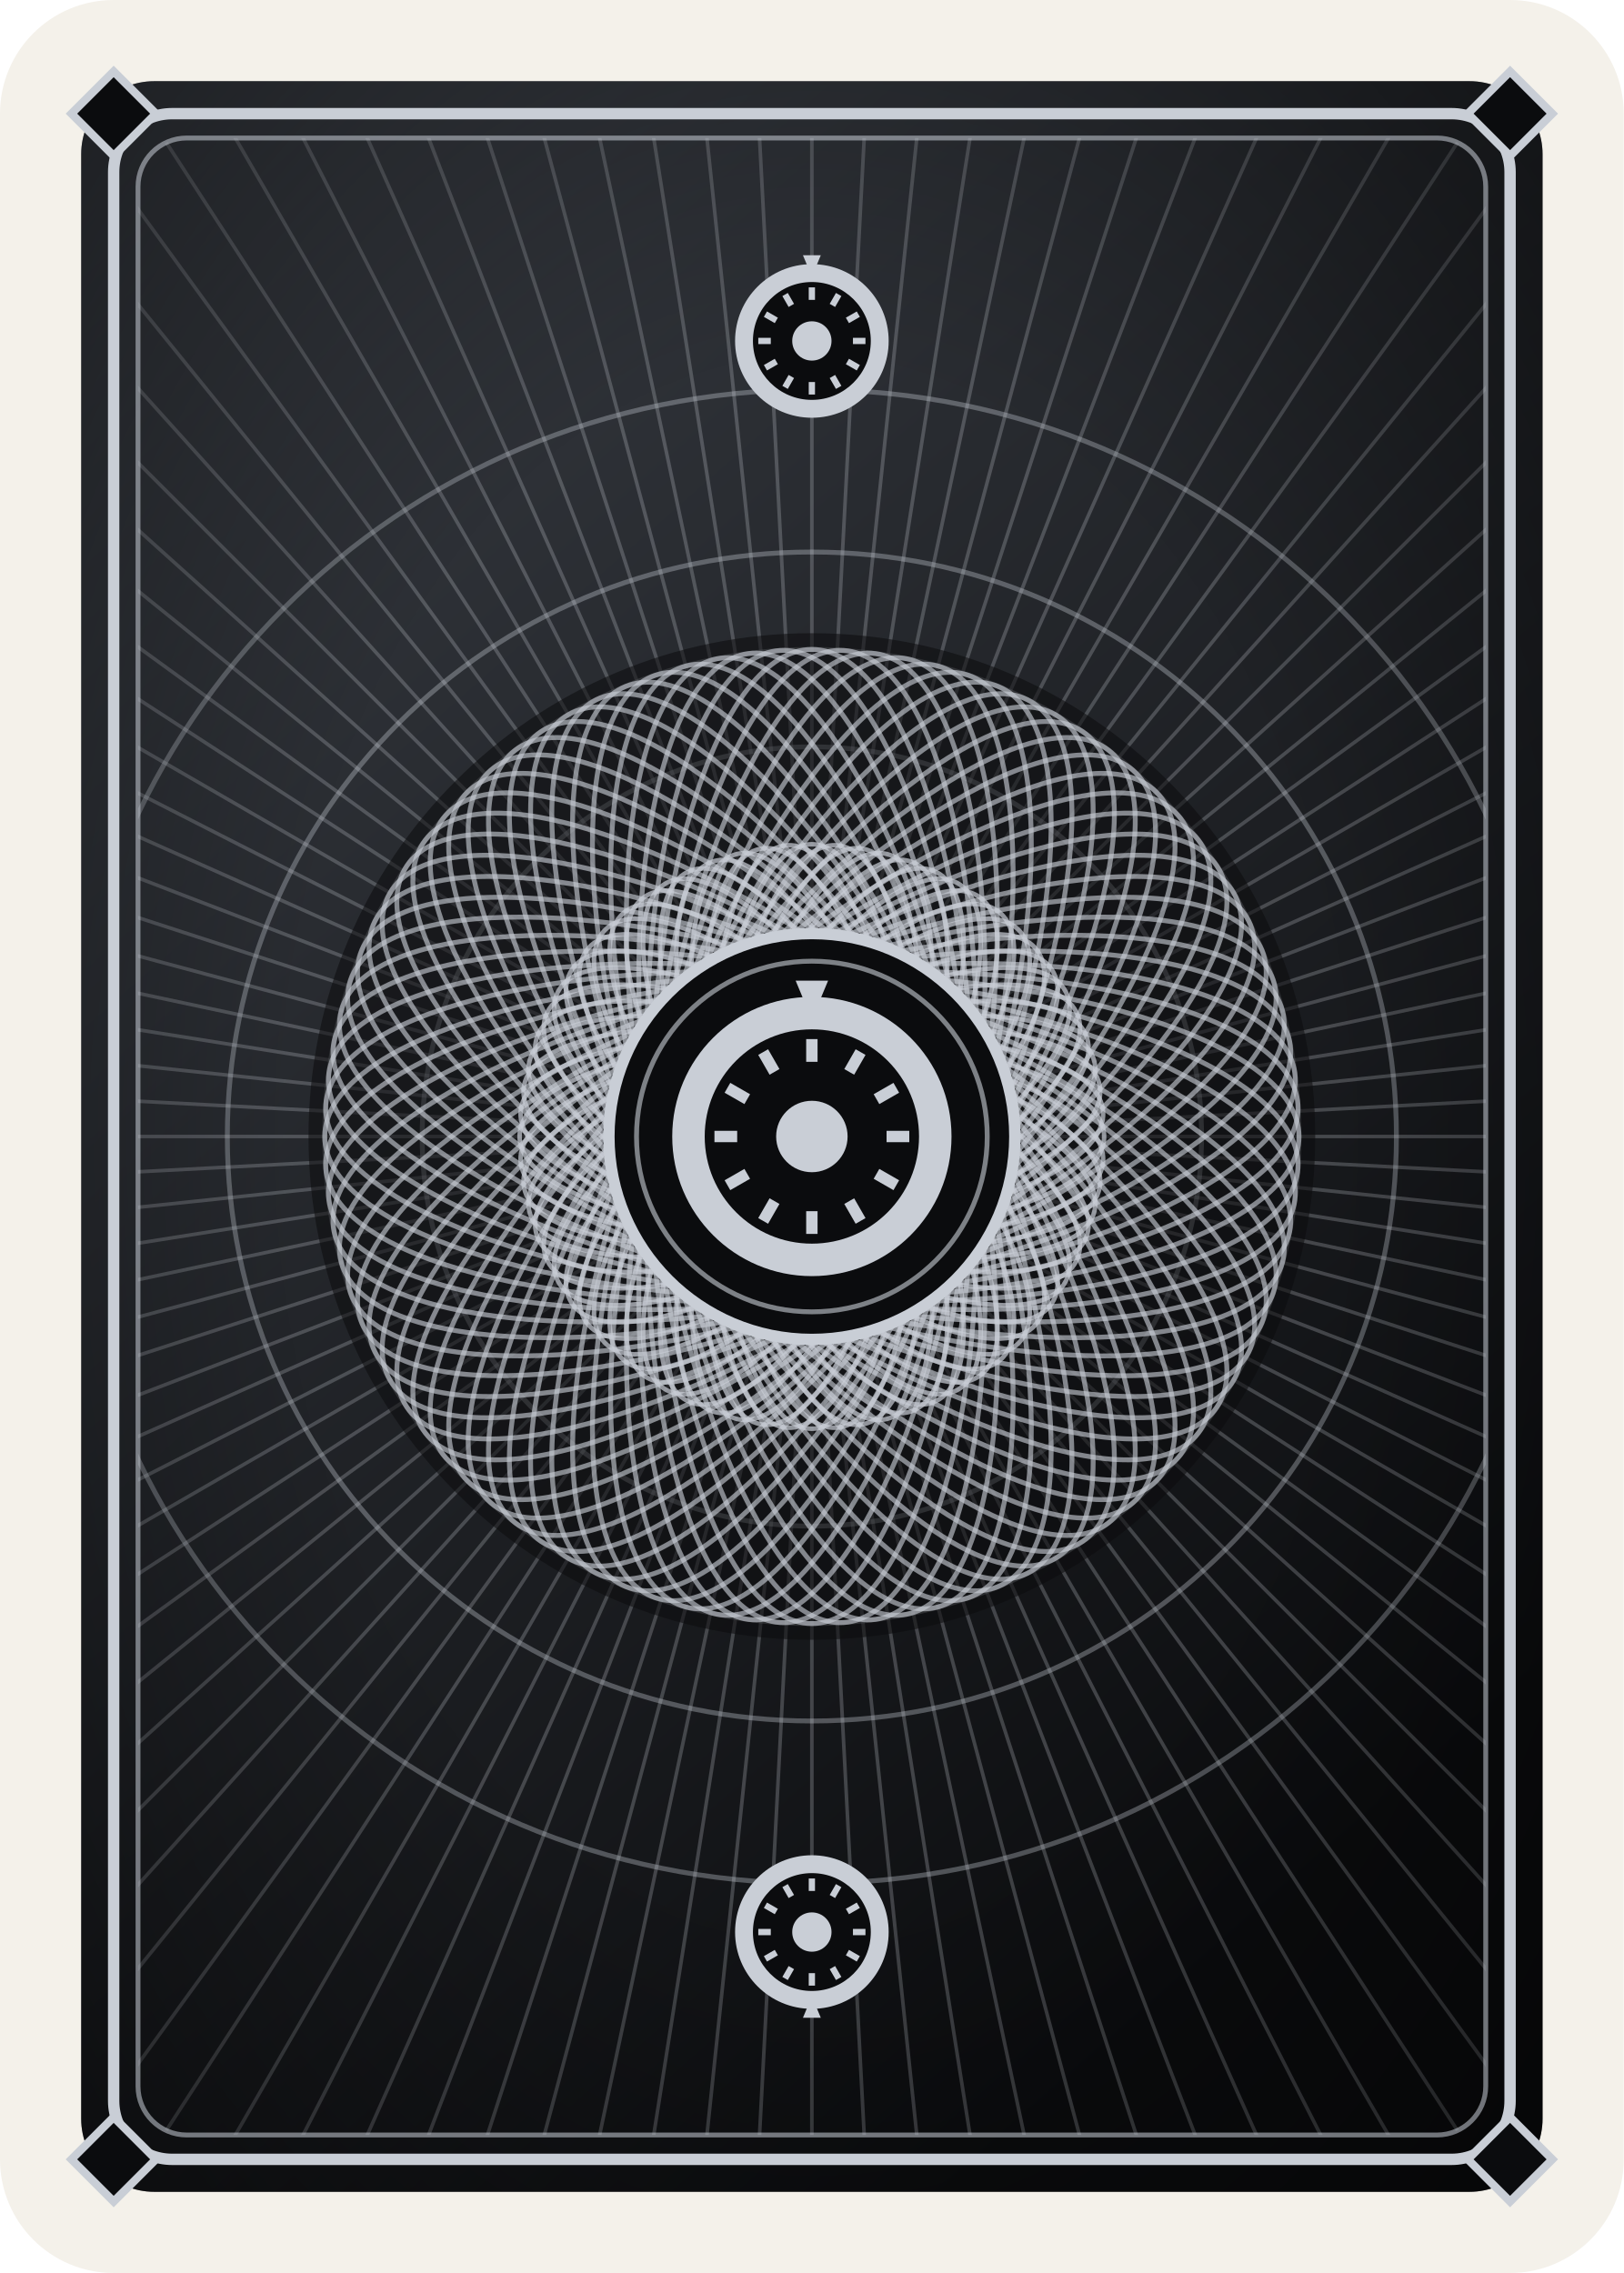
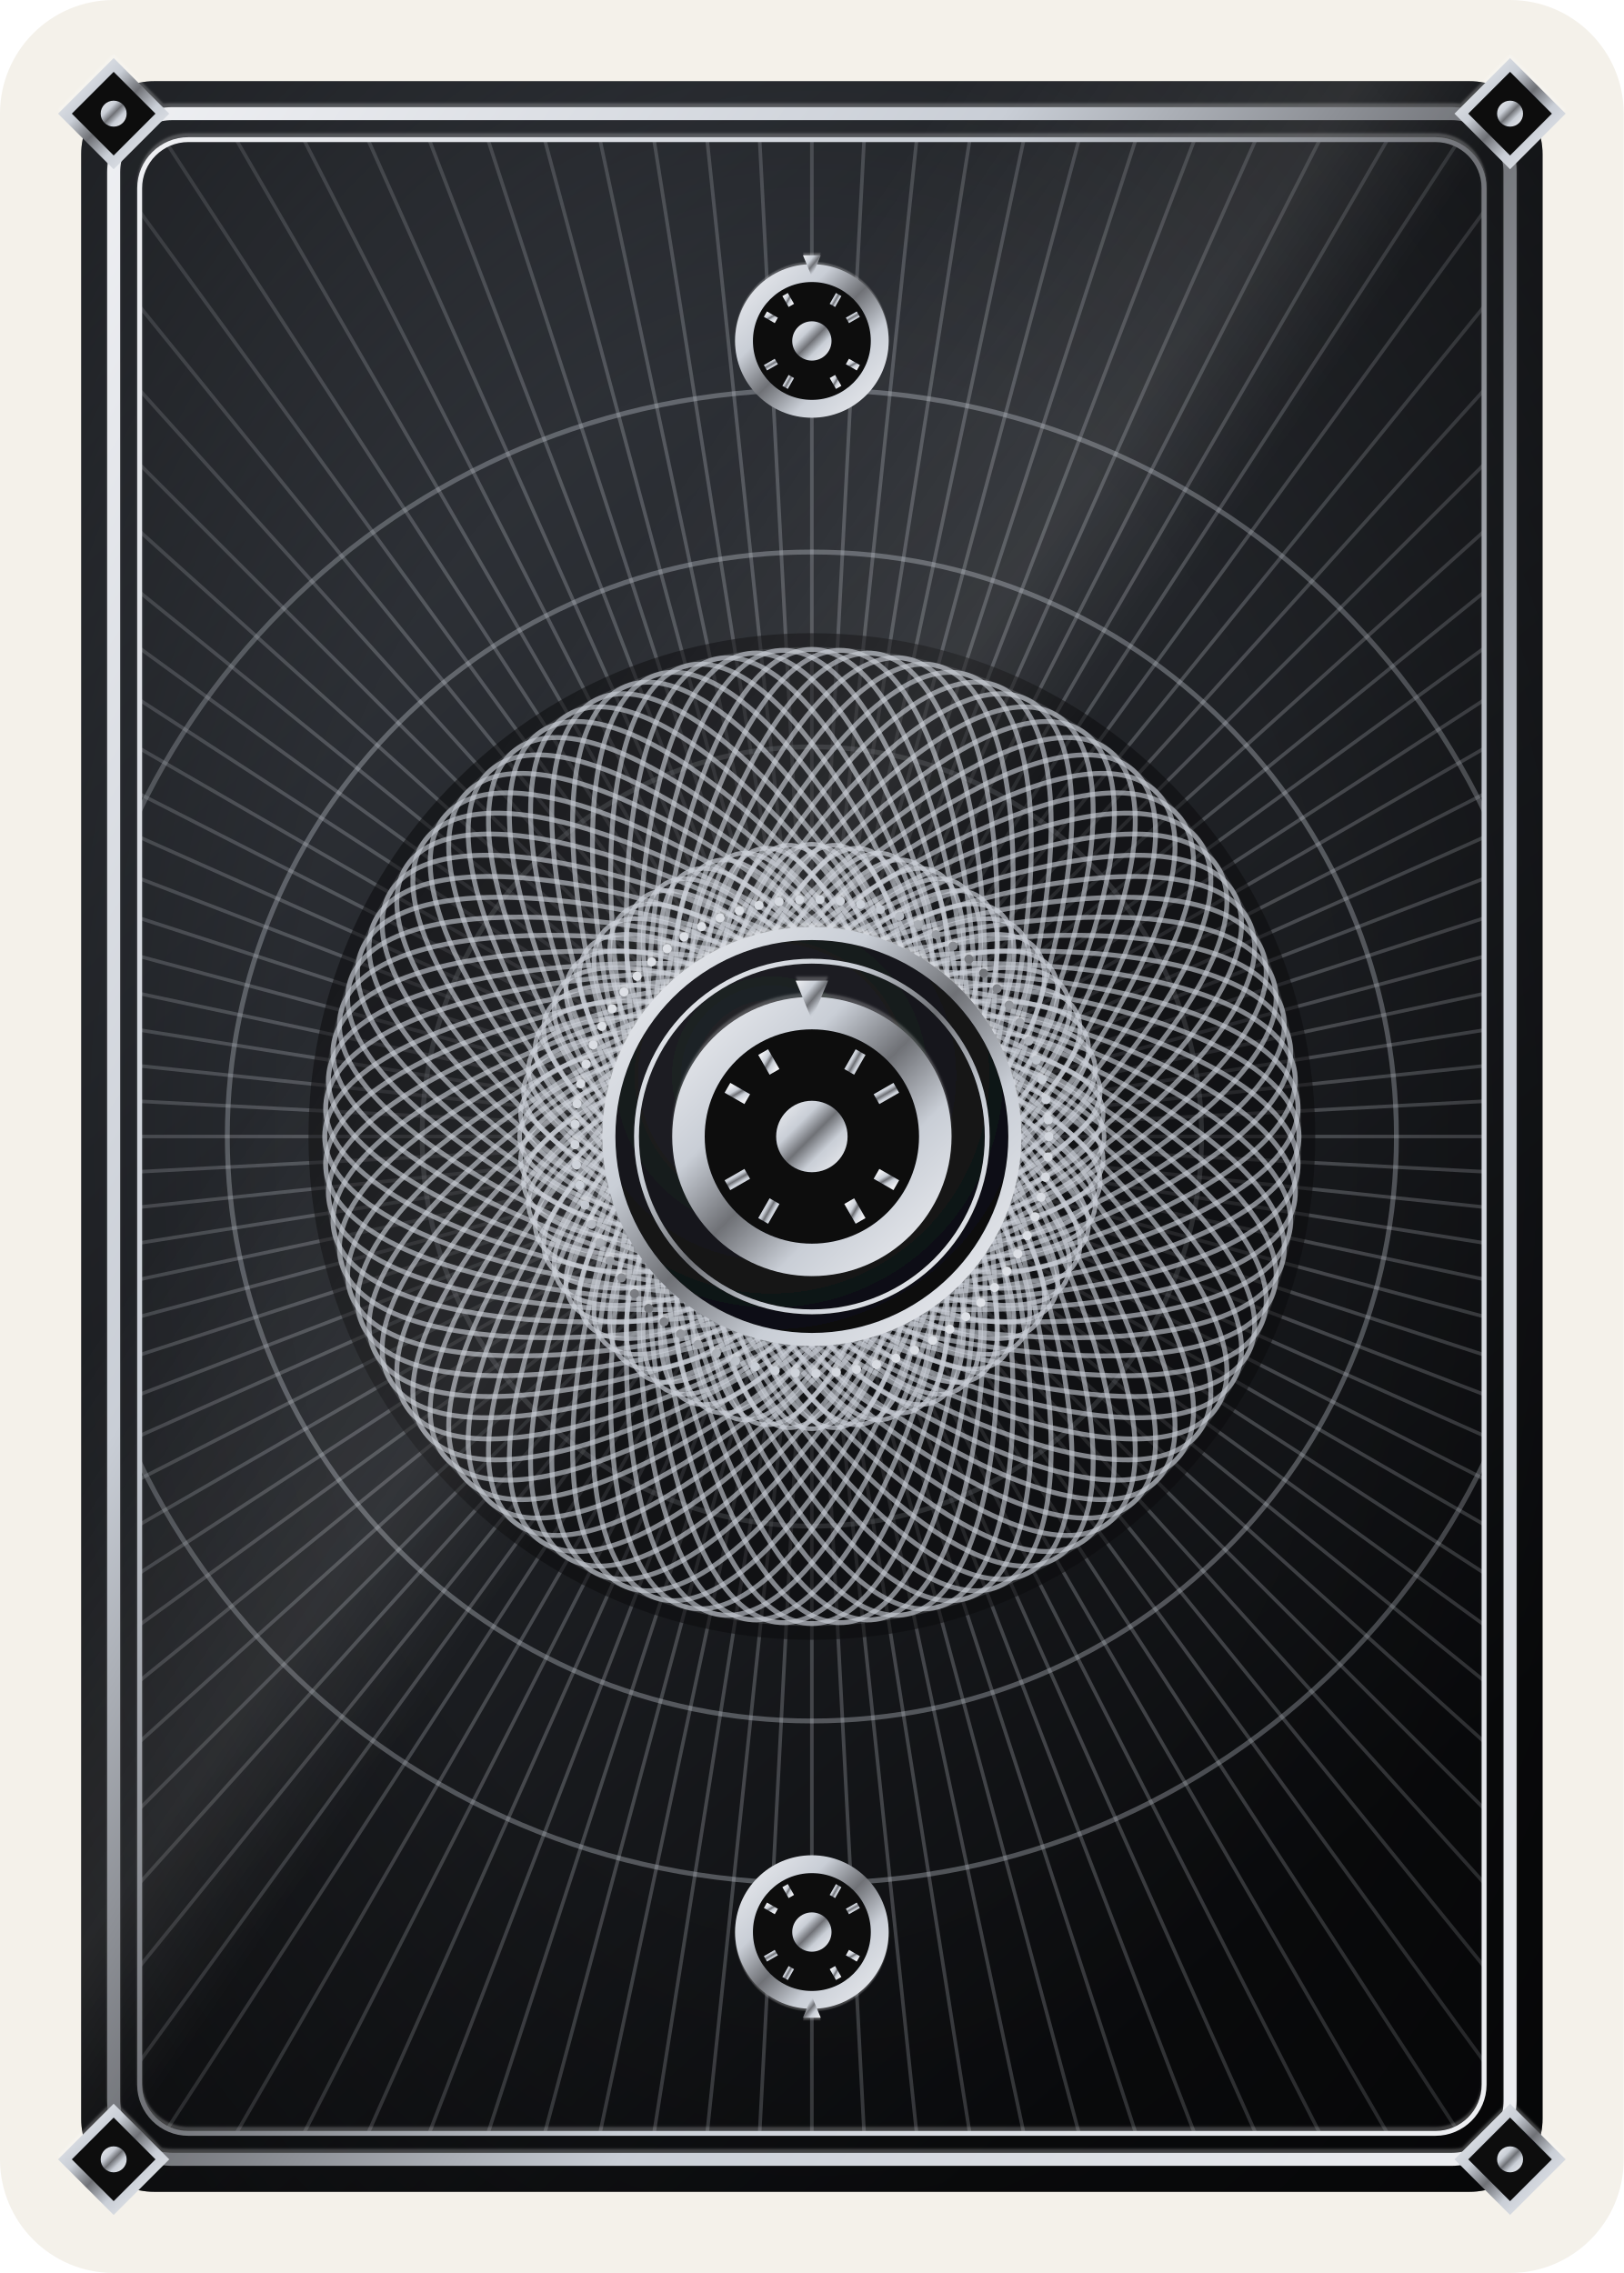
<svg xmlns="http://www.w3.org/2000/svg" viewBox="0 0 100 140">
  <defs>
    <linearGradient id="g" x1="0" y1="0" x2=".6" y2="1">
      <stop offset="0" stop-color="#3a3e45" />
      <stop offset="1" stop-color="#0b0c0e" />
    </linearGradient>
+     <linearGradient id="f" x1="0" y1="0" x2="1" y2="1">
+       <stop offset="0" stop-color="#eff0f3" />
+       <stop offset=".32" stop-color="#c9ced6" />
+       <stop offset=".5" stop-color="#6f7176" />
+       <stop offset=".68" stop-color="#c9ced6" />
+       <stop offset="1" stop-color="#eff0f3" />
+     </linearGradient>
+     <linearGradient id="s" x1="0" y1="0" x2="1" y2="1">
+       <stop offset=".3" stop-color="#fff" stop-opacity="0" />
+       <stop offset=".44" stop-color="#fff" stop-opacity="0.09" />
+       <stop offset=".5" stop-color="#fff" stop-opacity="0" />
+     </linearGradient>
    <radialGradient id="v" cx=".5" cy=".5" r=".72">
      <stop offset=".5" stop-color="#000" stop-opacity="0" />
-       <stop offset="1" stop-color="#000" stop-opacity=".5" />
+       <stop offset="1" stop-color="#000" stop-opacity="0.5" />
    </radialGradient>
+     <radialGradient id="m" cx=".4" cy=".35" r=".7">
+       <stop offset="0" stop-color="#272a2f" />
+       <stop offset="1" stop-color="#0b0c0e" />
+     </radialGradient>
+     <filter id="e" x="-30%" y="-30%" width="160%" height="160%">
+       <feDropShadow dx="0" dy=".55" stdDeviation=".3" flood-color="#000" flood-opacity="0.8" />
+       <feDropShadow dx="0" dy="-.25" stdDeviation=".08" flood-color="#fff" flood-opacity="0.22" />
+     </filter>
    <clipPath id="p">
      <rect x="8.5" y="8.5" width="83" height="123" rx="3" />
    </clipPath>
  </defs>
  <rect width="100" height="140" rx="7" fill="#f4f1ea" />
  <rect x="5" y="5" width="90" height="130" rx="4.5" fill="url(#g)" />
  <g clip-path="url(#p)" fill="none" stroke="#c9ced6" color="#c9ced6">
    <path d="M50 70L50 -50M50 70L56.28 -49.84M50 70L62.54 -49.34M50 70L68.77 -48.52M50 70L74.95 -47.38M50 70L81.06 -45.91M50 70L87.08 -44.13M50 70L93 -42.03M50 70L98.81 -39.63M50 70L104.48 -36.92M50 70L110 -33.92M50 70L115.36 -30.64M50 70L120.53 -27.08M50 70L125.52 -23.26M50 70L130.3 -19.18M50 70L134.85 -14.85M50 70L139.18 -10.3M50 70L143.26 -5.52M50 70L147.08 -0.53M50 70L150.64 4.64M50 70L153.92 10M50 70L156.92 15.52M50 70L159.63 21.19M50 70L162.03 27M50 70L164.13 32.92M50 70L165.91 38.94M50 70L167.38 45.05M50 70L168.52 51.23M50 70L169.34 57.46M50 70L169.84 63.72M50 70L170 70M50 70L169.84 76.28M50 70L169.34 82.54M50 70L168.52 88.77M50 70L167.38 94.95M50 70L165.91 101.06M50 70L164.13 107.08M50 70L162.03 113M50 70L159.63 118.81M50 70L156.92 124.48M50 70L153.92 130M50 70L150.64 135.36M50 70L147.08 140.53M50 70L143.26 145.52M50 70L139.18 150.3M50 70L134.85 154.85M50 70L130.3 159.18M50 70L125.52 163.26M50 70L120.53 167.08M50 70L115.36 170.64M50 70L110 173.92M50 70L104.48 176.92M50 70L98.81 179.63M50 70L93 182.03M50 70L87.08 184.13M50 70L81.06 185.91M50 70L74.95 187.38M50 70L68.77 188.52M50 70L62.54 189.34M50 70L56.28 189.84M50 70L50 190M50 70L43.72 189.84M50 70L37.46 189.34M50 70L31.23 188.52M50 70L25.05 187.38M50 70L18.94 185.91M50 70L12.92 184.13M50 70L7 182.03M50 70L1.19 179.63M50 70L-4.48 176.92M50 70L-10 173.92M50 70L-15.36 170.64M50 70L-20.53 167.08M50 70L-25.52 163.26M50 70L-30.3 159.18M50 70L-34.85 154.85M50 70L-39.18 150.3M50 70L-43.26 145.52M50 70L-47.08 140.53M50 70L-50.64 135.36M50 70L-53.92 130M50 70L-56.92 124.48M50 70L-59.63 118.81M50 70L-62.03 113M50 70L-64.13 107.08M50 70L-65.91 101.06M50 70L-67.38 94.95M50 70L-68.52 88.77M50 70L-69.34 82.54M50 70L-69.84 76.28M50 70L-70 70M50 70L-69.84 63.72M50 70L-69.34 57.46M50 70L-68.52 51.23M50 70L-67.38 45.05M50 70L-65.91 38.94M50 70L-64.13 32.92M50 70L-62.03 27M50 70L-59.63 21.19M50 70L-56.92 15.52M50 70L-53.92 10M50 70L-50.64 4.64M50 70L-47.08 -0.53M50 70L-43.26 -5.52M50 70L-39.18 -10.3M50 70L-34.85 -14.85M50 70L-30.3 -19.18M50 70L-25.52 -23.26M50 70L-20.53 -27.08M50 70L-15.36 -30.64M50 70L-10 -33.92M50 70L-4.48 -36.92M50 70L1.19 -39.63M50 70L7 -42.03M50 70L12.92 -44.13M50 70L18.94 -45.91M50 70L25.05 -47.38M50 70L31.23 -48.52M50 70L37.46 -49.34M50 70L43.72 -49.84" stroke-width=".22" stroke-opacity=".26" />
    <circle cx="50" cy="70" r="24" stroke-width=".3" stroke-opacity=".35" />
    <circle cx="50" cy="70" r="30" stroke-width=".3" stroke-opacity=".35" />
    <circle cx="50" cy="70" r="36" stroke-width=".3" stroke-opacity=".35" />
    <circle cx="50" cy="70" r="46" stroke-width=".3" stroke-opacity=".35" />
    <circle cx="50" cy="70" r="31" fill="#0b0c0e" fill-opacity=".55" stroke="none" />
    <g stroke-width=".3" stroke-opacity=".62">
      <ellipse cx="50" cy="70" rx="30" ry="10" transform="rotate(0 50 70)" />
      <ellipse cx="50" cy="70" rx="30" ry="10" transform="rotate(3.75 50 70)" />
      <ellipse cx="50" cy="70" rx="30" ry="10" transform="rotate(7.5 50 70)" />
      <ellipse cx="50" cy="70" rx="30" ry="10" transform="rotate(11.25 50 70)" />
      <ellipse cx="50" cy="70" rx="30" ry="10" transform="rotate(15 50 70)" />
      <ellipse cx="50" cy="70" rx="30" ry="10" transform="rotate(18.75 50 70)" />
      <ellipse cx="50" cy="70" rx="30" ry="10" transform="rotate(22.5 50 70)" />
      <ellipse cx="50" cy="70" rx="30" ry="10" transform="rotate(26.25 50 70)" />
      <ellipse cx="50" cy="70" rx="30" ry="10" transform="rotate(30 50 70)" />
      <ellipse cx="50" cy="70" rx="30" ry="10" transform="rotate(33.75 50 70)" />
      <ellipse cx="50" cy="70" rx="30" ry="10" transform="rotate(37.5 50 70)" />
      <ellipse cx="50" cy="70" rx="30" ry="10" transform="rotate(41.25 50 70)" />
      <ellipse cx="50" cy="70" rx="30" ry="10" transform="rotate(45 50 70)" />
      <ellipse cx="50" cy="70" rx="30" ry="10" transform="rotate(48.75 50 70)" />
      <ellipse cx="50" cy="70" rx="30" ry="10" transform="rotate(52.5 50 70)" />
      <ellipse cx="50" cy="70" rx="30" ry="10" transform="rotate(56.25 50 70)" />
      <ellipse cx="50" cy="70" rx="30" ry="10" transform="rotate(60 50 70)" />
      <ellipse cx="50" cy="70" rx="30" ry="10" transform="rotate(63.75 50 70)" />
      <ellipse cx="50" cy="70" rx="30" ry="10" transform="rotate(67.5 50 70)" />
      <ellipse cx="50" cy="70" rx="30" ry="10" transform="rotate(71.25 50 70)" />
      <ellipse cx="50" cy="70" rx="30" ry="10" transform="rotate(75 50 70)" />
      <ellipse cx="50" cy="70" rx="30" ry="10" transform="rotate(78.75 50 70)" />
      <ellipse cx="50" cy="70" rx="30" ry="10" transform="rotate(82.5 50 70)" />
      <ellipse cx="50" cy="70" rx="30" ry="10" transform="rotate(86.25 50 70)" />
      <ellipse cx="50" cy="70" rx="30" ry="10" transform="rotate(90 50 70)" />
      <ellipse cx="50" cy="70" rx="30" ry="10" transform="rotate(93.75 50 70)" />
      <ellipse cx="50" cy="70" rx="30" ry="10" transform="rotate(97.5 50 70)" />
      <ellipse cx="50" cy="70" rx="30" ry="10" transform="rotate(101.25 50 70)" />
      <ellipse cx="50" cy="70" rx="30" ry="10" transform="rotate(105 50 70)" />
      <ellipse cx="50" cy="70" rx="30" ry="10" transform="rotate(108.75 50 70)" />
      <ellipse cx="50" cy="70" rx="30" ry="10" transform="rotate(112.5 50 70)" />
      <ellipse cx="50" cy="70" rx="30" ry="10" transform="rotate(116.25 50 70)" />
      <ellipse cx="50" cy="70" rx="30" ry="10" transform="rotate(120 50 70)" />
      <ellipse cx="50" cy="70" rx="30" ry="10" transform="rotate(123.75 50 70)" />
      <ellipse cx="50" cy="70" rx="30" ry="10" transform="rotate(127.5 50 70)" />
      <ellipse cx="50" cy="70" rx="30" ry="10" transform="rotate(131.25 50 70)" />
      <ellipse cx="50" cy="70" rx="30" ry="10" transform="rotate(135 50 70)" />
      <ellipse cx="50" cy="70" rx="30" ry="10" transform="rotate(138.75 50 70)" />
      <ellipse cx="50" cy="70" rx="30" ry="10" transform="rotate(142.5 50 70)" />
      <ellipse cx="50" cy="70" rx="30" ry="10" transform="rotate(146.25 50 70)" />
      <ellipse cx="50" cy="70" rx="30" ry="10" transform="rotate(150 50 70)" />
      <ellipse cx="50" cy="70" rx="30" ry="10" transform="rotate(153.75 50 70)" />
      <ellipse cx="50" cy="70" rx="30" ry="10" transform="rotate(157.5 50 70)" />
      <ellipse cx="50" cy="70" rx="30" ry="10" transform="rotate(161.25 50 70)" />
      <ellipse cx="50" cy="70" rx="30" ry="10" transform="rotate(165 50 70)" />
      <ellipse cx="50" cy="70" rx="30" ry="10" transform="rotate(168.75 50 70)" />
      <ellipse cx="50" cy="70" rx="30" ry="10" transform="rotate(172.5 50 70)" />
      <ellipse cx="50" cy="70" rx="30" ry="10" transform="rotate(176.25 50 70)" />
    </g>
    <g stroke-width=".28" stroke-opacity=".7">
      <ellipse cx="50" cy="70" rx="18" ry="6" transform="rotate(0 50 70)" />
      <ellipse cx="50" cy="70" rx="18" ry="6" transform="rotate(5 50 70)" />
      <ellipse cx="50" cy="70" rx="18" ry="6" transform="rotate(10 50 70)" />
      <ellipse cx="50" cy="70" rx="18" ry="6" transform="rotate(15 50 70)" />
      <ellipse cx="50" cy="70" rx="18" ry="6" transform="rotate(20 50 70)" />
      <ellipse cx="50" cy="70" rx="18" ry="6" transform="rotate(25 50 70)" />
      <ellipse cx="50" cy="70" rx="18" ry="6" transform="rotate(30 50 70)" />
      <ellipse cx="50" cy="70" rx="18" ry="6" transform="rotate(35 50 70)" />
      <ellipse cx="50" cy="70" rx="18" ry="6" transform="rotate(40 50 70)" />
      <ellipse cx="50" cy="70" rx="18" ry="6" transform="rotate(45 50 70)" />
      <ellipse cx="50" cy="70" rx="18" ry="6" transform="rotate(50 50 70)" />
      <ellipse cx="50" cy="70" rx="18" ry="6" transform="rotate(55 50 70)" />
      <ellipse cx="50" cy="70" rx="18" ry="6" transform="rotate(60 50 70)" />
      <ellipse cx="50" cy="70" rx="18" ry="6" transform="rotate(65 50 70)" />
      <ellipse cx="50" cy="70" rx="18" ry="6" transform="rotate(70 50 70)" />
      <ellipse cx="50" cy="70" rx="18" ry="6" transform="rotate(75 50 70)" />
      <ellipse cx="50" cy="70" rx="18" ry="6" transform="rotate(80 50 70)" />
      <ellipse cx="50" cy="70" rx="18" ry="6" transform="rotate(85 50 70)" />
      <ellipse cx="50" cy="70" rx="18" ry="6" transform="rotate(90 50 70)" />
      <ellipse cx="50" cy="70" rx="18" ry="6" transform="rotate(95 50 70)" />
      <ellipse cx="50" cy="70" rx="18" ry="6" transform="rotate(100 50 70)" />
      <ellipse cx="50" cy="70" rx="18" ry="6" transform="rotate(105 50 70)" />
      <ellipse cx="50" cy="70" rx="18" ry="6" transform="rotate(110 50 70)" />
      <ellipse cx="50" cy="70" rx="18" ry="6" transform="rotate(115 50 70)" />
      <ellipse cx="50" cy="70" rx="18" ry="6" transform="rotate(120 50 70)" />
      <ellipse cx="50" cy="70" rx="18" ry="6" transform="rotate(125 50 70)" />
      <ellipse cx="50" cy="70" rx="18" ry="6" transform="rotate(130 50 70)" />
      <ellipse cx="50" cy="70" rx="18" ry="6" transform="rotate(135 50 70)" />
      <ellipse cx="50" cy="70" rx="18" ry="6" transform="rotate(140 50 70)" />
      <ellipse cx="50" cy="70" rx="18" ry="6" transform="rotate(145 50 70)" />
      <ellipse cx="50" cy="70" rx="18" ry="6" transform="rotate(150 50 70)" />
      <ellipse cx="50" cy="70" rx="18" ry="6" transform="rotate(155 50 70)" />
      <ellipse cx="50" cy="70" rx="18" ry="6" transform="rotate(160 50 70)" />
      <ellipse cx="50" cy="70" rx="18" ry="6" transform="rotate(165 50 70)" />
      <ellipse cx="50" cy="70" rx="18" ry="6" transform="rotate(170 50 70)" />
      <ellipse cx="50" cy="70" rx="18" ry="6" transform="rotate(175 50 70)" />
    </g>
  </g>
  <rect x="5" y="5" width="90" height="130" rx="4.5" fill="url(#v)" />
-   <rect x="7" y="7" width="86" height="126" rx="3.6" fill="none" stroke="#c9ced6" stroke-width=".7" />
-   <rect x="8.5" y="8.5" width="83" height="123" rx="3" fill="none" stroke="#c9ced6" stroke-width=".3" stroke-opacity=".55" />
-   <path d="M7 4.4L9.6 7L7 9.6L4.4 7Z" fill="#0b0c0e" stroke="#c9ced6" stroke-width=".5" />
-   <path d="M93 4.4L95.6 7L93 9.6L90.4 7Z" fill="#0b0c0e" stroke="#c9ced6" stroke-width=".5" />
-   <path d="M7 130.4L9.6 133L7 135.6L4.4 133Z" fill="#0b0c0e" stroke="#c9ced6" stroke-width=".5" />
-   <path d="M93 130.4L95.6 133L93 135.6L90.4 133Z" fill="#0b0c0e" stroke="#c9ced6" stroke-width=".5" />
-   <circle cx="50" cy="70" r="12.5" fill="#0b0c0e" stroke="#c9ced6" stroke-width=".7" />
-   <circle cx="50" cy="70" r="10.8" fill="none" stroke="#c9ced6" stroke-width=".3" stroke-opacity=".6" />
-   <g transform="translate(50 70)">
-     <circle r="8.6" fill="#c9ced6" />
+   <rect x="5" y="5" width="90" height="130" rx="4.5" fill="url(#s)" />
+   <g filter="url(#e)">
+     <rect x="7" y="7" width="86" height="126" rx="3.6" fill="none" stroke="url(#f)" stroke-width=".8" />
+     <rect x="8.6" y="8.6" width="82.8" height="122.8" rx="3" fill="none" stroke="url(#f)" stroke-width=".3" />
+     <path d="M7 4L10 7L7 10L4 7Z" fill="#0b0c0e" stroke="url(#f)" stroke-width=".6" />
+     <circle cx="7" cy="7" r=".8" fill="url(#f)" />
+     <path d="M93 4L96 7L93 10L90 7Z" fill="#0b0c0e" stroke="url(#f)" stroke-width=".6" />
+     <circle cx="93" cy="7" r=".8" fill="url(#f)" />
+     <path d="M7 130L10 133L7 136L4 133Z" fill="#0b0c0e" stroke="url(#f)" stroke-width=".6" />
+     <circle cx="7" cy="133" r=".8" fill="url(#f)" />
+     <path d="M93 130L96 133L93 136L90 133Z" fill="#0b0c0e" stroke="url(#f)" stroke-width=".6" />
+     <circle cx="93" cy="133" r=".8" fill="url(#f)" />
+     <circle cx="50" cy="70" r="14.6" fill="none" stroke="url(#f)" stroke-width=".55" stroke-dasharray=".01 1.25" stroke-linecap="round" />
+     <circle cx="50" cy="70" r="12.5" fill="url(#m)" stroke="url(#f)" stroke-width=".8" />
+     <circle cx="50" cy="70" r="10.8" fill="none" stroke="url(#f)" stroke-width=".3" />
+   </g>
+   <g transform="translate(50 70)" filter="url(#e)">
+     <circle r="8.6" fill="url(#f)" />
    <circle r="6.6" fill="#0b0c0e" />
-     <g stroke="#c9ced6" stroke-width=".7">
+     <g stroke="url(#f)" stroke-width=".7">
      <path d="M0 -4.6L0 -6" />
      <path d="M2.3 -3.98L3 -5.2" />
      <path d="M3.98 -2.3L5.2 -3" />
      <path d="M4.6 0L6 0" />
      <path d="M3.98 2.3L5.2 3" />
      <path d="M2.3 3.98L3 5.2" />
      <path d="M0 4.6L0 6" />
      <path d="M-2.3 3.98L-3 5.2" />
      <path d="M-3.98 2.3L-5.2 3" />
      <path d="M-4.6 0L-6 0" />
      <path d="M-3.98 -2.3L-5.2 -3" />
      <path d="M-2.3 -3.98L-3 -5.2" />
    </g>
-     <circle r="2.2" fill="#c9ced6" />
-     <path fill="#c9ced6" d="M-1 -9.6h2l-1 2.4z" />
-   </g>
-   <g transform="translate(50 21) scale(.55)">
-     <circle r="8.6" fill="#c9ced6" />
+     <circle r="2.2" fill="url(#f)" />
+     <path fill="url(#f)" d="M-1 -9.6h2l-1 2.4z" />
+   </g>
+   <g transform="translate(50 21) scale(.55)" filter="url(#e)">
+     <circle r="8.6" fill="url(#f)" />
    <circle r="6.6" fill="#0b0c0e" />
-     <g stroke="#c9ced6" stroke-width=".7">
+     <g stroke="url(#f)" stroke-width=".7">
      <path d="M0 -4.6L0 -6" />
      <path d="M2.3 -3.98L3 -5.2" />
      <path d="M3.98 -2.3L5.2 -3" />
      <path d="M4.6 0L6 0" />
      <path d="M3.98 2.3L5.2 3" />
      <path d="M2.3 3.98L3 5.2" />
      <path d="M0 4.6L0 6" />
      <path d="M-2.3 3.98L-3 5.2" />
      <path d="M-3.98 2.3L-5.2 3" />
      <path d="M-4.6 0L-6 0" />
      <path d="M-3.98 -2.3L-5.2 -3" />
      <path d="M-2.3 -3.98L-3 -5.2" />
    </g>
-     <circle r="2.2" fill="#c9ced6" />
-     <path fill="#c9ced6" d="M-1 -9.6h2l-1 2.4z" />
-   </g>
-   <g transform="translate(50 119) scale(.55) rotate(180)">
-     <circle r="8.6" fill="#c9ced6" />
+     <circle r="2.2" fill="url(#f)" />
+     <path fill="url(#f)" d="M-1 -9.6h2l-1 2.4z" />
+   </g>
+   <g transform="translate(50 119) scale(.55) rotate(180)" filter="url(#e)">
+     <circle r="8.6" fill="url(#f)" />
    <circle r="6.6" fill="#0b0c0e" />
-     <g stroke="#c9ced6" stroke-width=".7">
+     <g stroke="url(#f)" stroke-width=".7">
      <path d="M0 -4.6L0 -6" />
      <path d="M2.3 -3.98L3 -5.2" />
      <path d="M3.98 -2.3L5.2 -3" />
      <path d="M4.6 0L6 0" />
      <path d="M3.98 2.3L5.2 3" />
      <path d="M2.3 3.98L3 5.2" />
      <path d="M0 4.6L0 6" />
      <path d="M-2.3 3.98L-3 5.2" />
      <path d="M-3.98 2.3L-5.2 3" />
      <path d="M-4.6 0L-6 0" />
      <path d="M-3.98 -2.3L-5.2 -3" />
      <path d="M-2.3 -3.98L-3 -5.2" />
    </g>
-     <circle r="2.2" fill="#c9ced6" />
-     <path fill="#c9ced6" d="M-1 -9.6h2l-1 2.4z" />
+     <circle r="2.2" fill="url(#f)" />
+     <path fill="url(#f)" d="M-1 -9.6h2l-1 2.4z" />
  </g>
</svg>
